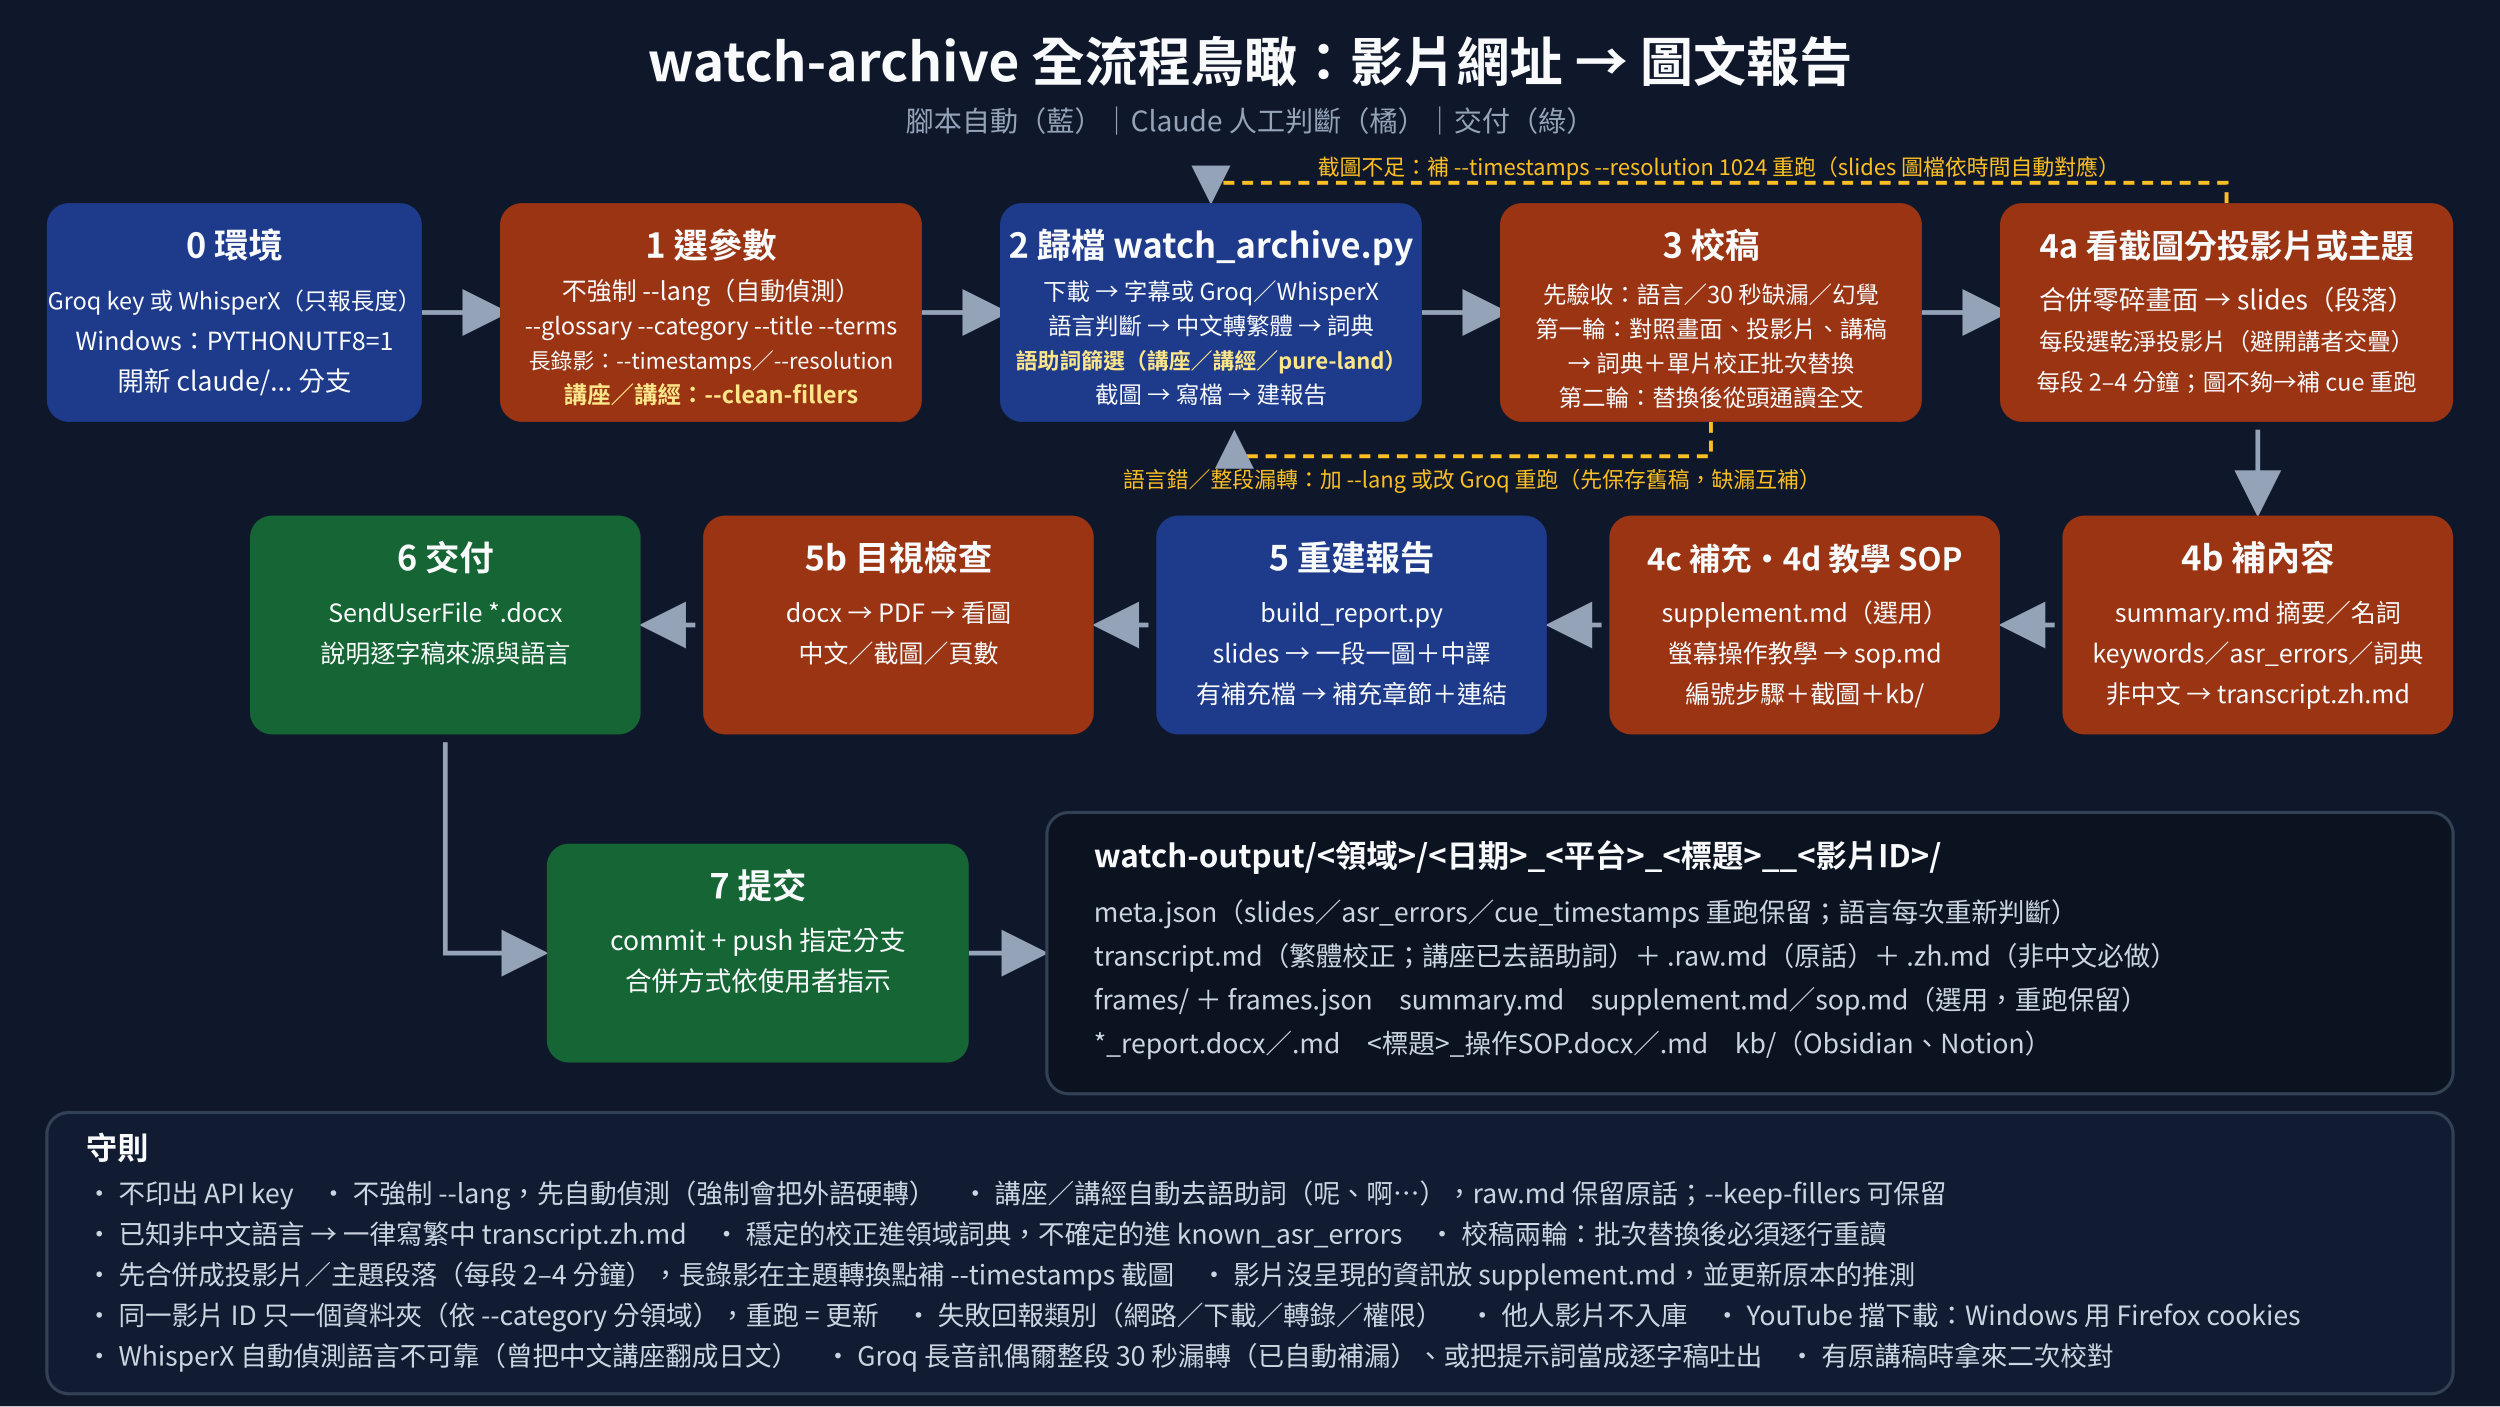
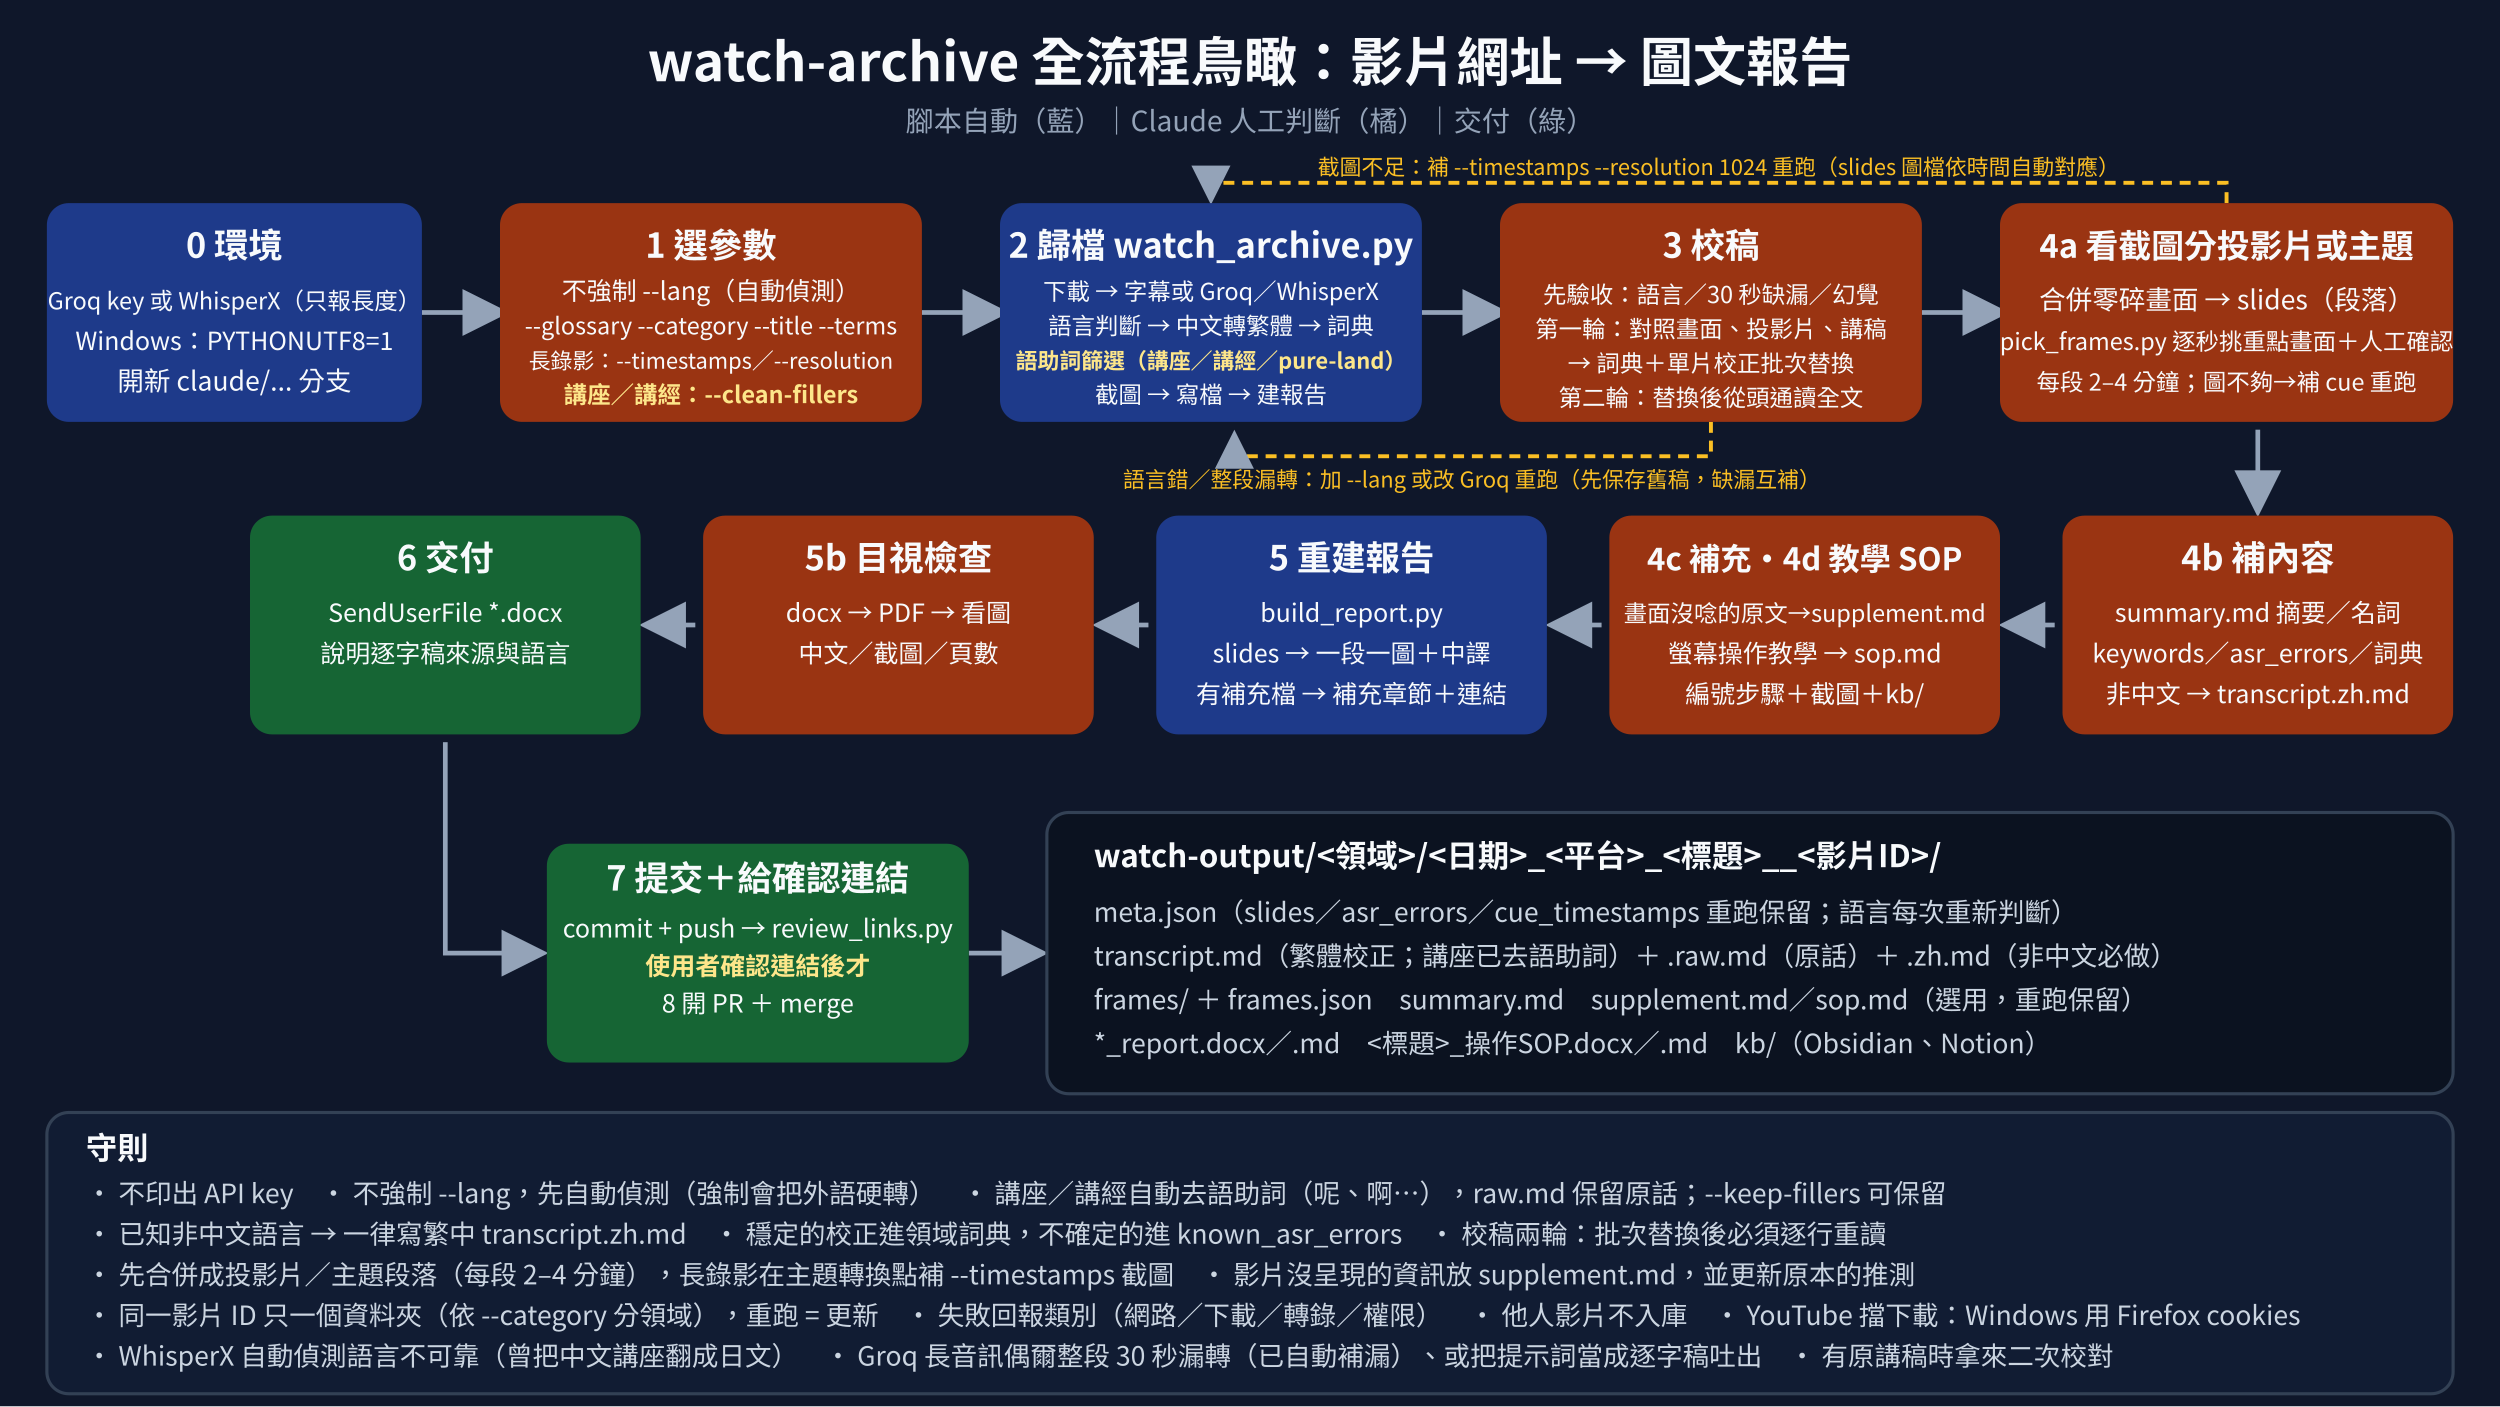
<svg xmlns="http://www.w3.org/2000/svg" viewBox="0 0 1600 900" width="1600" height="900" font-family="'WenQuanYi Zen Hei','Noto Sans CJK TC','Microsoft JhengHei',sans-serif">
  <rect width="1600" height="900" fill="#0f172a" />
  <text x="800" y="52" text-anchor="middle" font-size="34" font-weight="bold" fill="#f8fafc">watch-archive 全流程鳥瞰：影片網址 → 圖文報告</text>
  <text x="800" y="84" text-anchor="middle" font-size="18" fill="#94a3b8">腳本自動（藍）｜Claude 人工判斷（橘）｜交付（綠）</text>
  <defs>
    <marker id="a" markerWidth="10" markerHeight="10" refX="8" refY="5" orient="auto">
      <path d="M0,0 L10,5 L0,10 z" fill="#94a3b8" />
    </marker>
  </defs>
  <g stroke="#94a3b8" stroke-width="3" fill="none" marker-end="url(#a)">
    <path d="M270,200 H320" />
    <path d="M590,200 H640" />
    <path d="M910,200 H960" />
    <path d="M1230,200 H1280" />
    <path d="M1445,275 V325" />
    <path d="M1315,400 H1285" />
    <path d="M1025,400 H995" />
    <path d="M735,400 H705" />
    <path d="M445,400 H415" />
    <path d="M285,475 V610 H345" />
    <path d="M620,610 H665" />
  </g>
  <path d="M1425,130 V117 H775 V126" stroke="#fbbf24" stroke-width="2.5" stroke-dasharray="7 5" fill="none" marker-end="url(#a)" />
  <text x="1100" y="112" text-anchor="middle" font-size="14" fill="#fbbf24">截圖不足：補 --timestamps --resolution 1024 重跑（slides 圖檔依時間自動對應）</text>
  <path d="M1095,270 V292 H790 V280" stroke="#fbbf24" stroke-width="2.5" stroke-dasharray="7 5" fill="none" marker-end="url(#a)" />
  <text x="942" y="312" text-anchor="middle" font-size="14" fill="#fbbf24">語言錯／整段漏轉：加 --lang 或改 Groq 重跑（先保存舊稿，缺漏互補）</text>
  <g font-size="20" fill="#f8fafc">
    <rect x="30" y="130" width="240" height="140" rx="14" fill="#1e3a8a" />
    <text x="150" y="165" text-anchor="middle" font-weight="bold" font-size="22">0 環境</text>
    <text x="150" y="198" text-anchor="middle" font-size="15">Groq key 或 WhisperX（只報長度）</text>
    <text x="150" y="224" text-anchor="middle" font-size="16">Windows：PYTHONUTF8=1</text>
    <text x="150" y="250" text-anchor="middle" font-size="17">開新 claude/... 分支</text>
    <rect x="320" y="130" width="270" height="140" rx="14" fill="#9a3412" />
    <text x="455" y="165" text-anchor="middle" font-weight="bold" font-size="22">1 選參數</text>
    <text x="455" y="192" text-anchor="middle" font-size="16">不強制 --lang（自動偵測）</text>
    <text x="455" y="214" text-anchor="middle" font-size="15">--glossary --category --title --terms</text>
    <text x="455" y="236" text-anchor="middle" font-size="14">長錄影：--timestamps／--resolution</text>
    <text x="455" y="258" text-anchor="middle" font-size="15" fill="#fde68a" font-weight="bold">講座／講經：--clean-fillers</text>
    <rect x="640" y="130" width="270" height="140" rx="14" fill="#1e3a8a" />
    <text x="775" y="165" text-anchor="middle" font-weight="bold" font-size="22">2 歸檔 watch_archive.py</text>
    <text x="775" y="192" text-anchor="middle" font-size="15">下載 → 字幕或 Groq／WhisperX</text>
    <text x="775" y="214" text-anchor="middle" font-size="15">語言判斷 → 中文轉繁體 → 詞典</text>
    <text x="775" y="236" text-anchor="middle" font-size="14" fill="#fde68a" font-weight="bold">語助詞篩選（講座／講經／pure-land）</text>
    <text x="775" y="258" text-anchor="middle" font-size="15">截圖 → 寫檔 → 建報告</text>
    <rect x="960" y="130" width="270" height="140" rx="14" fill="#9a3412" />
    <text x="1095" y="165" text-anchor="middle" font-weight="bold" font-size="22">3 校稿</text>
    <text x="1095" y="194" text-anchor="middle" font-size="15">先驗收：語言／30 秒缺漏／幻覺</text>
    <text x="1095" y="216" text-anchor="middle" font-size="15">第一輪：對照畫面、投影片、講稿</text>
    <text x="1095" y="238" text-anchor="middle" font-size="15">→ 詞典＋單片校正批次替換</text>
    <text x="1095" y="260" text-anchor="middle" font-size="15">第二輪：替換後從頭通讀全文</text>
    <rect x="1280" y="130" width="290" height="140" rx="14" fill="#9a3412" />
    <text x="1425" y="165" text-anchor="middle" font-weight="bold" font-size="21">4a 看截圖分投影片或主題</text>
    <text x="1425" y="198" text-anchor="middle" font-size="17">合併零碎畫面 → slides（段落）</text>
-     <text x="1425" y="224" text-anchor="middle" font-size="15">每段選乾淨投影片（避開講者交疊）</text>
+     <text x="1425" y="224" text-anchor="middle" font-size="15">pick_frames.py 逐秒挑重點畫面＋人工確認</text>
    <text x="1425" y="250" text-anchor="middle" font-size="15">每段 2–4 分鐘；圖不夠→補 cue 重跑</text>
    <rect x="1320" y="330" width="250" height="140" rx="14" fill="#9a3412" />
    <text x="1445" y="365" text-anchor="middle" font-weight="bold" font-size="22">4b 補內容</text>
    <text x="1445" y="398" text-anchor="middle" font-size="16">summary.md 摘要／名詞</text>
    <text x="1445" y="424" text-anchor="middle" font-size="16">keywords／asr_errors／詞典</text>
    <text x="1445" y="450" text-anchor="middle" font-size="16">非中文 → transcript.zh.md</text>
    <rect x="1030" y="330" width="250" height="140" rx="14" fill="#9a3412" />
    <text x="1155" y="365" text-anchor="middle" font-weight="bold" font-size="20">4c 補充・4d 教學 SOP</text>
-     <text x="1155" y="398" text-anchor="middle" font-size="16">supplement.md（選用）</text>
+     <text x="1155" y="398" text-anchor="middle" font-size="15">畫面沒唸的原文→supplement.md</text>
    <text x="1155" y="424" text-anchor="middle" font-size="16">螢幕操作教學 → sop.md</text>
    <text x="1155" y="450" text-anchor="middle" font-size="16">編號步驟＋截圖＋kb/</text>
    <rect x="740" y="330" width="250" height="140" rx="14" fill="#1e3a8a" />
    <text x="865" y="365" text-anchor="middle" font-weight="bold" font-size="22">5 重建報告</text>
    <text x="865" y="398" text-anchor="middle" font-size="16">build_report.py</text>
    <text x="865" y="424" text-anchor="middle" font-size="16">slides → 一段一圖＋中譯</text>
    <text x="865" y="450" text-anchor="middle" font-size="16">有補充檔 → 補充章節＋連結</text>
    <rect x="450" y="330" width="250" height="140" rx="14" fill="#9a3412" />
    <text x="575" y="365" text-anchor="middle" font-weight="bold" font-size="22">5b 目視檢查</text>
    <text x="575" y="398" text-anchor="middle" font-size="16">docx → PDF → 看圖</text>
    <text x="575" y="424" text-anchor="middle" font-size="16">中文／截圖／頁數</text>
    <rect x="160" y="330" width="250" height="140" rx="14" fill="#166534" />
    <text x="285" y="365" text-anchor="middle" font-weight="bold" font-size="22">6 交付</text>
    <text x="285" y="398" text-anchor="middle" font-size="16">SendUserFile *.docx</text>
    <text x="285" y="424" text-anchor="middle" font-size="16">說明逐字稿來源與語言</text>
    <rect x="350" y="540" width="270" height="140" rx="14" fill="#166534" />
-     <text x="485" y="575" text-anchor="middle" font-weight="bold" font-size="22">7 提交</text>
-     <text x="485" y="608" text-anchor="middle" font-size="17">commit + push 指定分支</text>
-     <text x="485" y="634" text-anchor="middle" font-size="17">合併方式依使用者指示</text>
+     <text x="485" y="570" text-anchor="middle" font-weight="bold" font-size="22">7 提交＋給確認連結</text>
+     <text x="485" y="600" text-anchor="middle" font-size="16">commit + push → review_links.py</text>
+     <text x="485" y="624" text-anchor="middle" font-size="16" fill="#fde68a" font-weight="bold">使用者確認連結後才</text>
+     <text x="485" y="648" text-anchor="middle" font-size="16">8 開 PR ＋ merge</text>
  </g>
  <rect x="670" y="520" width="900" height="180" rx="14" fill="#0b1220" stroke="#334155" stroke-width="2" />
  <text x="700" y="555" font-size="20" font-weight="bold" fill="#f8fafc">watch-output/&lt;領域&gt;/&lt;日期&gt;_&lt;平台&gt;_&lt;標題&gt;__&lt;影片ID&gt;/</text>
  <g font-size="17" fill="#cbd5e1">
    <text x="700" y="590">meta.json（slides／asr_errors／cue_timestamps 重跑保留；語言每次重新判斷）</text>
    <text x="700" y="618">transcript.md（繁體校正；講座已去語助詞）＋ .raw.md（原話）＋ .zh.md（非中文必做）</text>
    <text x="700" y="646">frames/ ＋ frames.json　summary.md　supplement.md／sop.md（選用，重跑保留）</text>
    <text x="700" y="674">*_report.docx／.md　&lt;標題&gt;_操作SOP.docx／.md　kb/（Obsidian、Notion）</text>
  </g>
  <rect x="30" y="712" width="1540" height="180" rx="14" fill="#111c33" stroke="#334155" stroke-width="2" />
  <text x="55" y="742" font-size="20" font-weight="bold" fill="#f8fafc">守則</text>
  <g font-size="17" fill="#cbd5e1">
    <text x="55" y="770">• 不印出 API key　• 不強制 --lang，先自動偵測（強制會把外語硬轉）　• 講座／講經自動去語助詞（呢、啊…），raw.md 保留原話；--keep-fillers 可保留</text>
    <text x="55" y="796">• 已知非中文語言 → 一律寫繁中 transcript.zh.md　• 穩定的校正進領域詞典，不確定的進 known_asr_errors　• 校稿兩輪：批次替換後必須逐行重讀</text>
    <text x="55" y="822">• 先合併成投影片／主題段落（每段 2–4 分鐘），長錄影在主題轉換點補 --timestamps 截圖　• 影片沒呈現的資訊放 supplement.md，並更新原本的推測</text>
    <text x="55" y="848">• 同一影片 ID 只一個資料夾（依 --category 分領域），重跑 = 更新　• 失敗回報類別（網路／下載／轉錄／權限）　• 他人影片不入庫　• YouTube 擋下載：Windows 用 Firefox cookies</text>
    <text x="55" y="874">• WhisperX 自動偵測語言不可靠（曾把中文講座翻成日文）　• Groq 長音訊偶爾整段 30 秒漏轉（已自動補漏）、或把提示詞當成逐字稿吐出　• 有原講稿時拿來二次校對</text>
  </g>
</svg>
